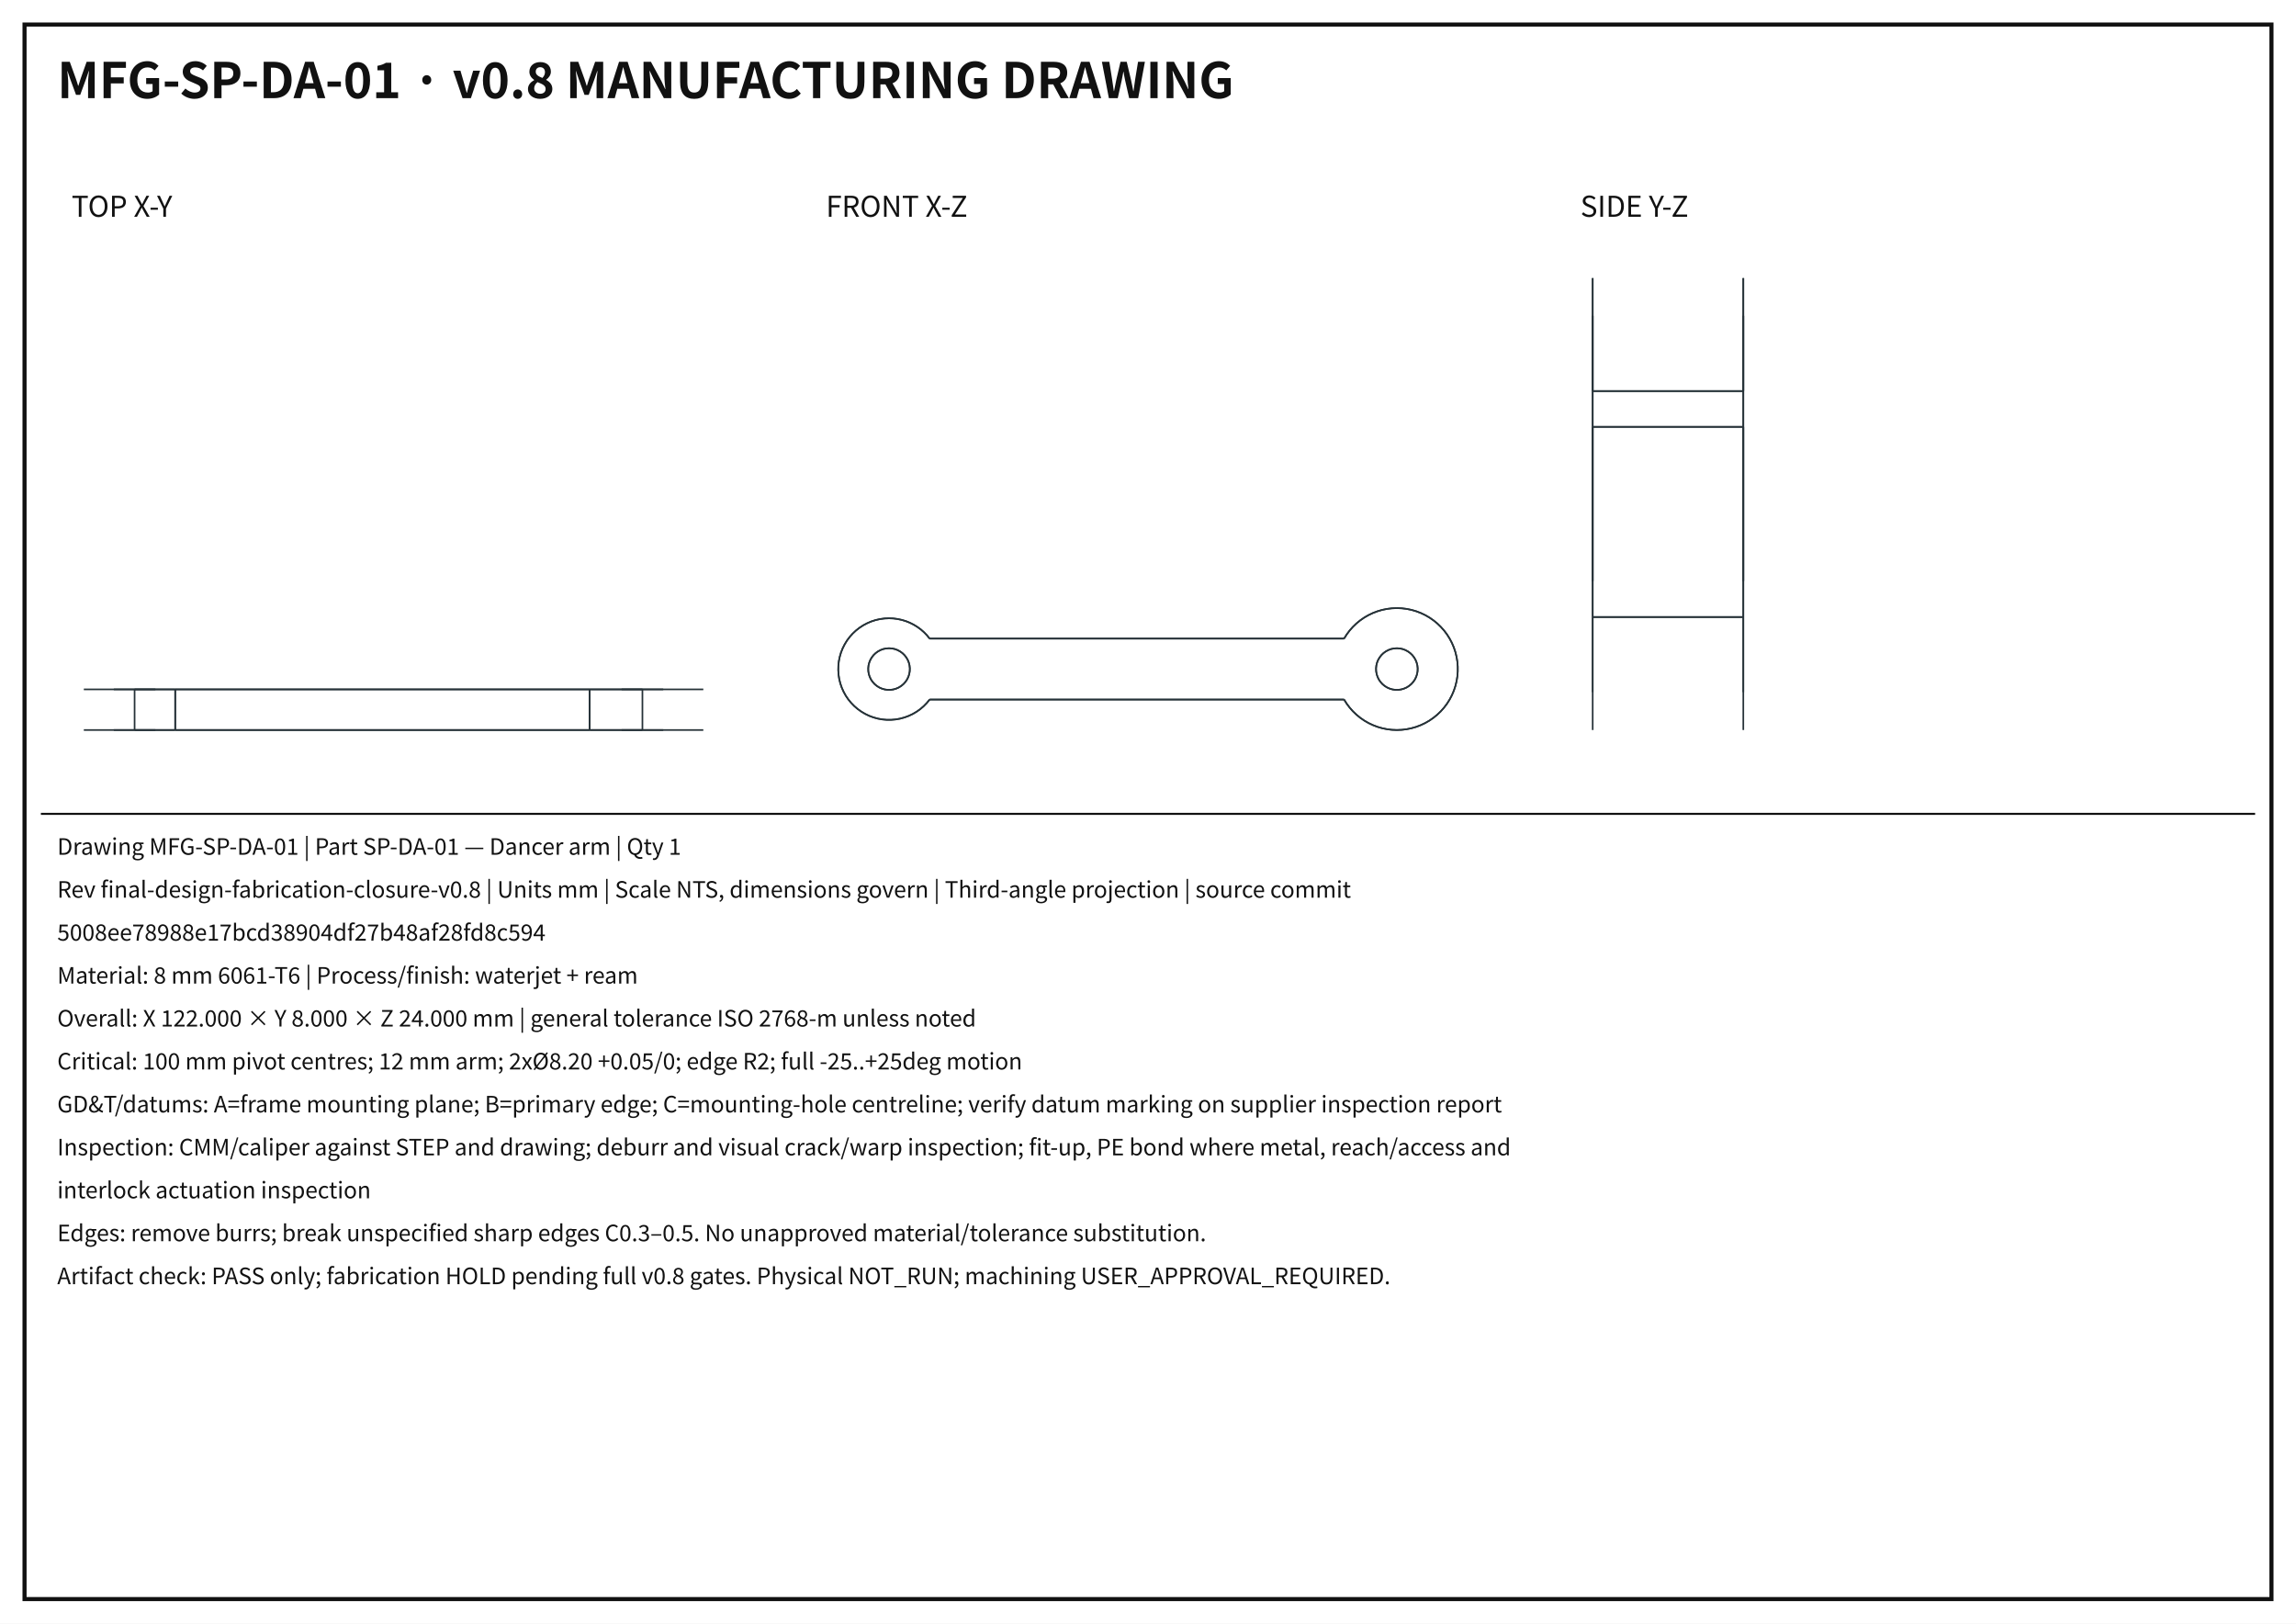
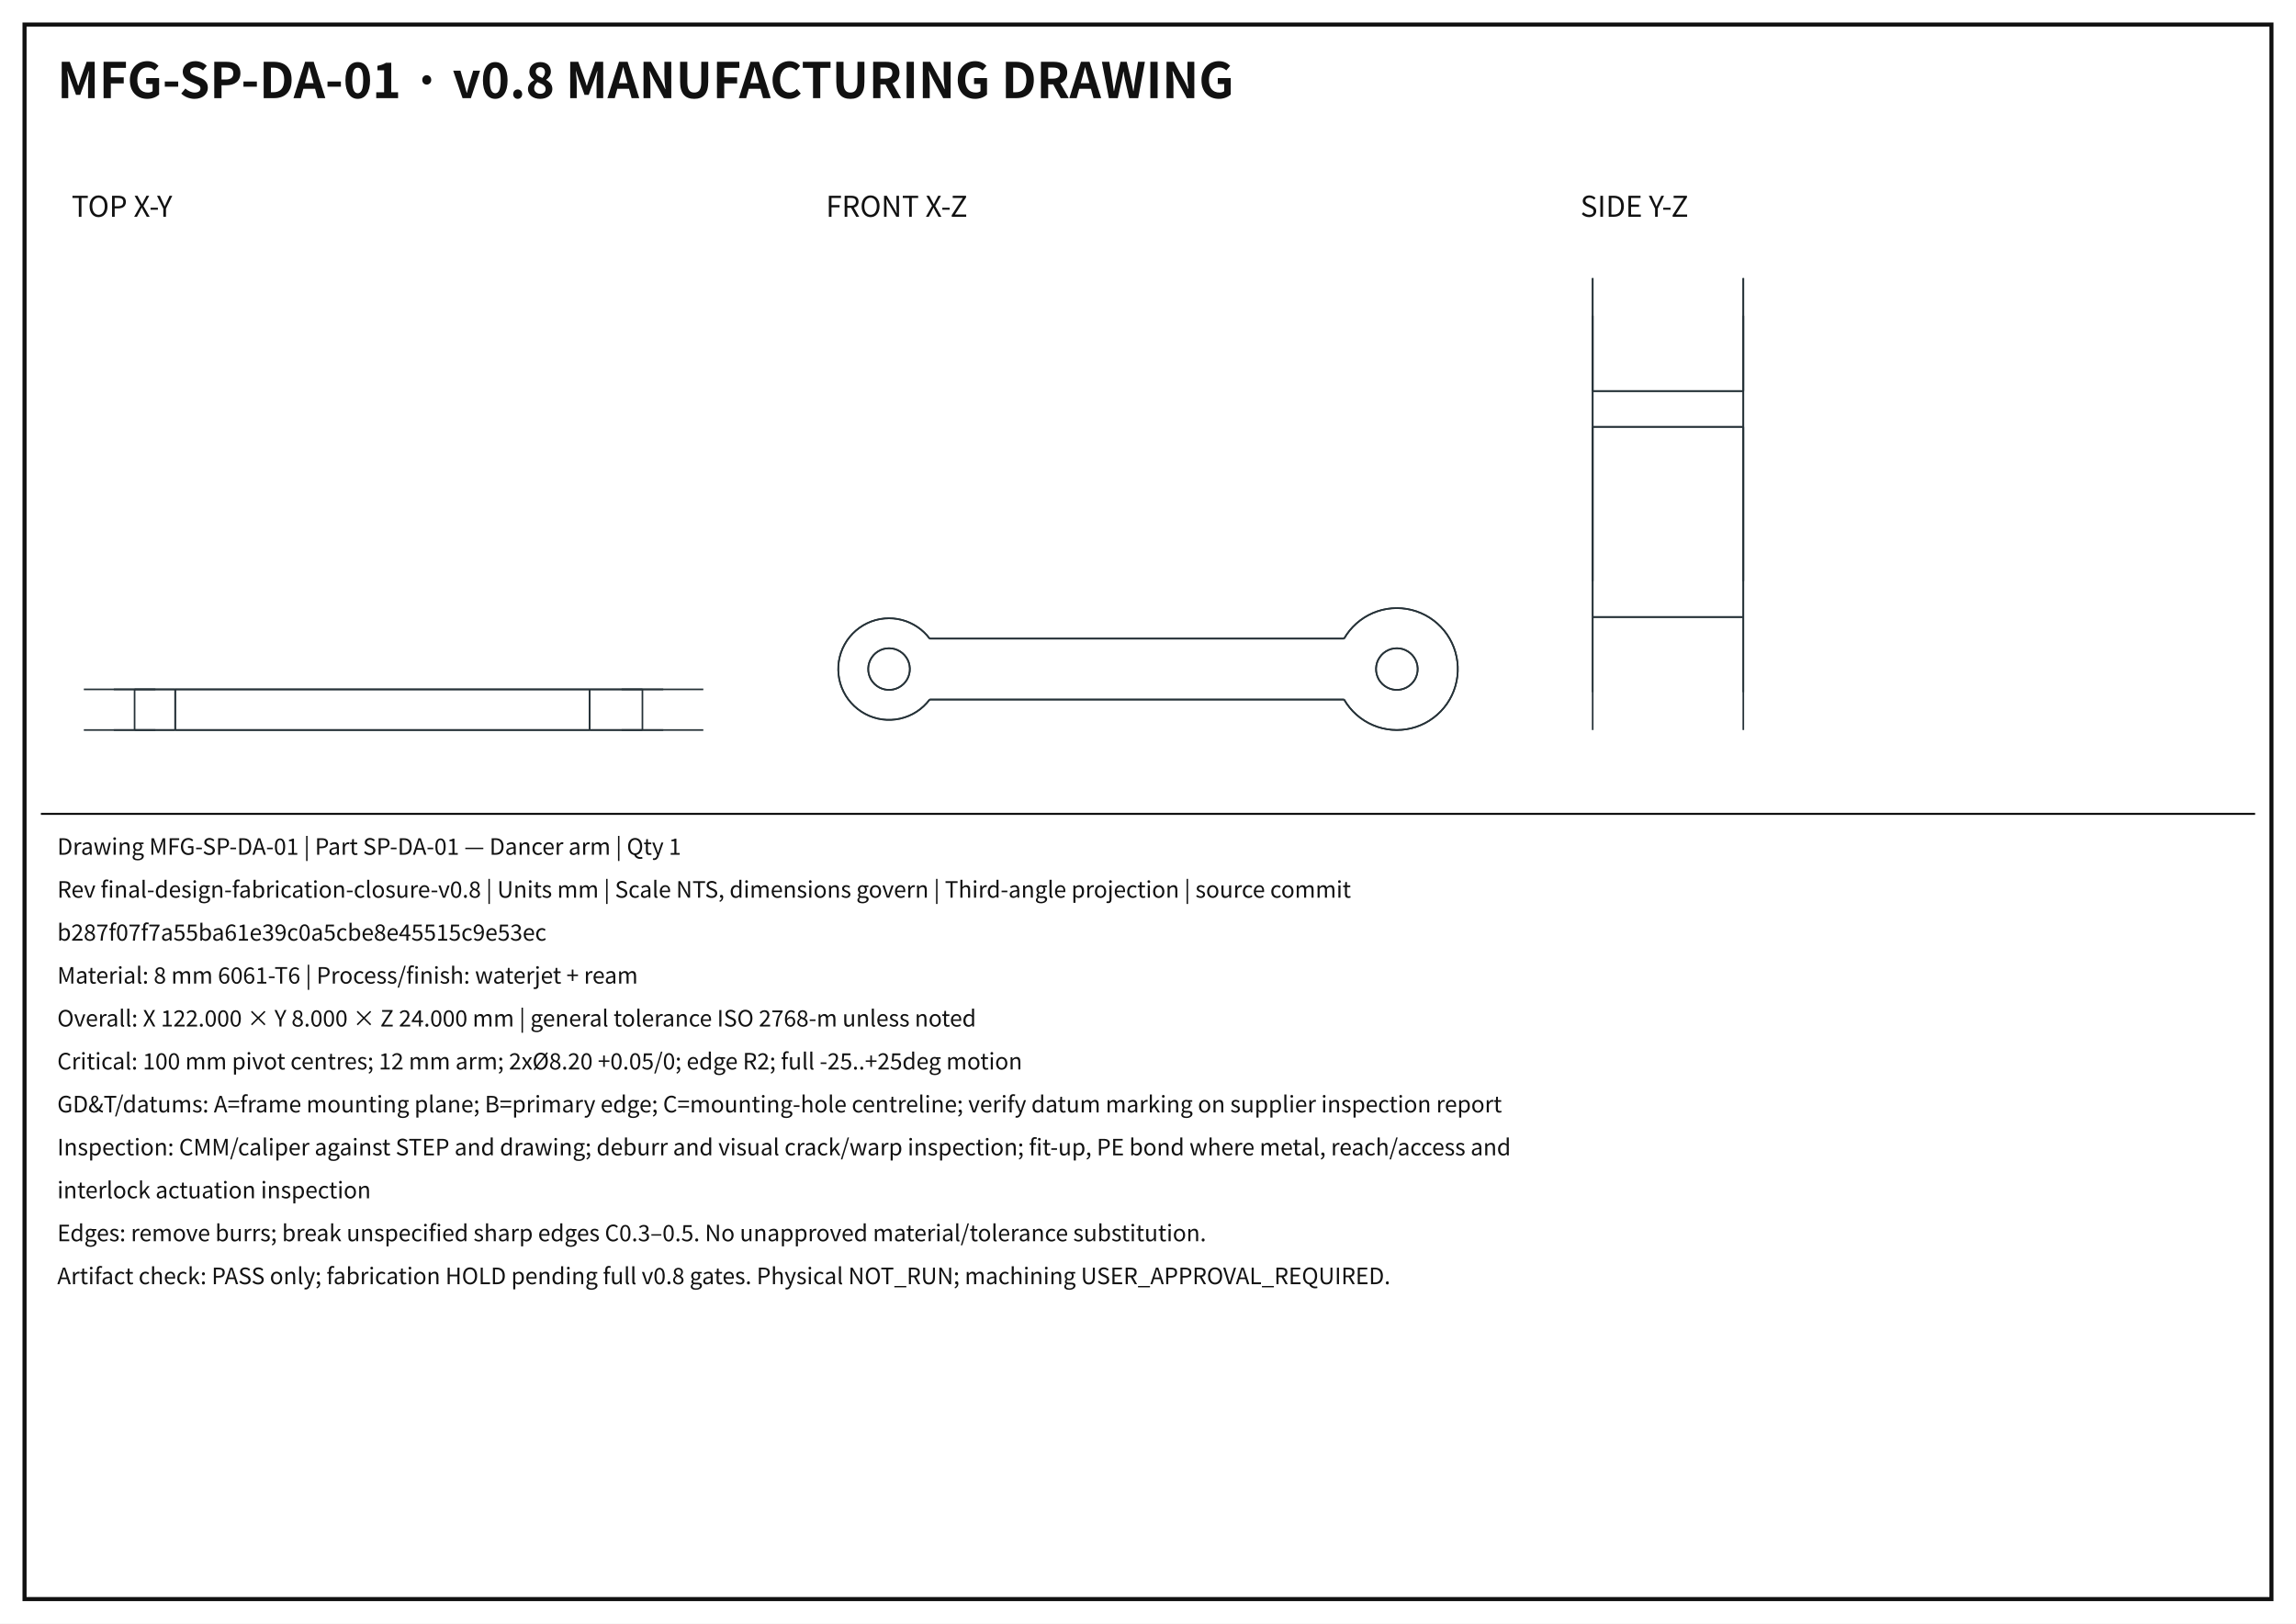
<svg xmlns="http://www.w3.org/2000/svg" width="1123" height="794" viewBox="0 0 1123 794">
  <rect width="1123" height="794" fill="white" />
  <rect x="12" y="12" width="1099" height="770" fill="none" stroke="#111" stroke-width="2" />
  <g font-family="Noto Sans CJK KR,sans-serif" fill="#111">
    <text x="28" y="48" font-size="24" font-weight="bold">MFG-SP-DA-01 · v0.8 MANUFACTURING DRAWING</text>
    <text x="35" y="106" font-size="14">TOP X-Y</text>
    <polyline points="85.70,357.00 85.70,337.13" fill="none" stroke="#263238" stroke-width="0.8" />
    <polyline points="85.70,357.00 288.41,357.00" fill="none" stroke="#263238" stroke-width="0.8" />
    <polyline points="288.41,357.00 288.41,337.13" fill="none" stroke="#263238" stroke-width="0.8" />
    <polyline points="85.70,337.13 288.41,337.13" fill="none" stroke="#263238" stroke-width="0.8" />
    <polyline points="65.83,357.00 67.92,357.00 70.00,357.00 72.05,357.00 74.05,357.00 75.99,357.00 77.87,357.00 79.65,357.00 81.34,357.00 82.92,357.00 84.38,357.00 85.70,357.00" fill="none" stroke="#263238" stroke-width="0.8" />
    <polyline points="85.70,357.00 85.70,337.13" fill="none" stroke="#263238" stroke-width="0.8" />
    <polyline points="65.83,337.13 67.92,337.13 70.00,337.13 72.05,337.13 74.05,337.13 75.99,337.13 77.87,337.13 79.65,337.13 81.34,337.13 82.92,337.13 84.38,337.13 85.70,337.13" fill="none" stroke="#263238" stroke-width="0.8" />
    <polyline points="85.70,337.13 84.31,337.13 82.77,337.13 81.10,337.13 79.31,337.13 77.41,337.13 75.43,337.13 73.37,337.13 71.25,337.13 69.08,337.13 66.89,337.13 64.70,337.13 62.51,337.13 60.35,337.13 58.23,337.13 56.17,337.13 54.19,337.13 52.30,337.13 50.51,337.13 48.84,337.13 47.31,337.13 45.92,337.13 44.68,337.13 43.62,337.13 42.72,337.13 42.01,337.13 41.48,337.13 41.14,337.13 41.00,337.13 41.05,337.13 41.29,337.13 41.73,337.13 42.35,337.13 43.16,337.13 44.15,337.13 45.30,337.13 46.62,337.13 48.08,337.13 49.69,337.13 51.42,337.13 53.26,337.13 55.20,337.13 57.23,337.13 59.32,337.13 61.46,337.13 63.64,337.13 65.83,337.13" fill="none" stroke="#263238" stroke-width="0.8" />
    <polyline points="85.70,357.00 84.31,357.00 82.77,357.00 81.10,357.00 79.31,357.00 77.41,357.00 75.43,357.00 73.37,357.00 71.25,357.00 69.08,357.00 66.89,357.00 64.70,357.00 62.51,357.00 60.35,357.00 58.23,357.00 56.17,357.00 54.19,357.00 52.30,357.00 50.51,357.00 48.84,357.00 47.31,357.00 45.92,357.00 44.68,357.00 43.62,357.00 42.72,357.00 42.01,357.00 41.48,357.00 41.14,357.00 41.00,357.00 41.05,357.00 41.29,357.00 41.73,357.00 42.35,357.00 43.16,357.00 44.15,357.00 45.30,357.00 46.62,357.00 48.08,357.00 49.69,357.00 51.42,357.00 53.26,357.00 55.20,357.00 57.23,357.00 59.32,357.00 61.46,357.00 63.64,357.00 65.83,357.00" fill="none" stroke="#263238" stroke-width="0.8" />
    <polyline points="85.70,337.13 288.41,337.13" fill="none" stroke="#263238" stroke-width="0.8" />
    <polyline points="288.41,337.13 289.69,337.13 291.13,337.13 292.72,337.13 294.45,337.13 296.31,337.13 298.29,337.13 300.37,337.13 302.53,337.13 304.78,337.13 307.08,337.13 309.44,337.13 311.82,337.13 314.22,337.13" fill="none" stroke="#263238" stroke-width="0.8" />
    <polyline points="314.22,337.13 316.62,337.13 319.00,337.13 321.35,337.13 323.66,337.13 325.90,337.13 328.07,337.13 330.15,337.13 332.12,337.13 333.98,337.13 335.71,337.13 337.31,337.13 338.75,337.13 340.03,337.13 341.15,337.13 342.09,337.13 342.85,337.13 343.42,337.13 343.81,337.13 344.00,337.13 344.00,337.13 343.81,337.13 343.42,337.13 342.85,337.13 342.09,337.13 341.15,337.13 340.03,337.13 338.75,337.13 337.31,337.13 335.71,337.13 333.98,337.13 332.12,337.13 330.15,337.13 328.07,337.13 325.90,337.13 323.66,337.13 321.35,337.13 319.00,337.13 316.62,337.13 314.22,337.13 311.82,337.13 309.44,337.13 307.08,337.13 304.78,337.13 302.53,337.13 300.37,337.13 298.29,337.13 296.31,337.13 294.45,337.13 292.72,337.13 291.13,337.13 289.69,337.13 288.41,337.13" fill="none" stroke="#263238" stroke-width="0.8" />
    <polyline points="65.83,337.13 67.25,337.13 68.64,337.13 69.97,337.13 71.23,337.13 72.38,337.13 73.40,337.13 74.28,337.13 74.99,337.13 75.52,337.13 75.86,337.13 76.01,337.13 75.96,337.13 75.71,337.13 75.28,337.13 74.65,337.13 73.86,337.13 72.91,337.13 71.82,337.13 70.61,337.13 69.32,337.13 67.95,337.13 66.54,337.13 65.12,337.13 63.72,337.13 62.35,337.13 61.05,337.13 59.85,337.13 58.76,337.13 57.81,337.13 57.01,337.13 56.39,337.13 55.95,337.13 55.70,337.13 55.66,337.13 55.80,337.13 56.15,337.13 56.68,337.13 57.39,337.13 58.26,337.13 59.29,337.13 60.44,337.13 61.69,337.13 63.03,337.13 64.42,337.13 65.83,337.13" fill="none" stroke="#263238" stroke-width="0.8" />
    <polyline points="314.22,337.13 315.64,337.13 317.02,337.13 318.36,337.13 319.61,337.13 320.76,337.13 321.79,337.13 322.66,337.13 323.37,337.13 323.90,337.13 324.25,337.13 324.40,337.13 324.35,337.13 324.10,337.13 323.66,337.13 323.04,337.13 322.24,337.13 321.29,337.13 320.20,337.13 319.00,337.13 317.70,337.13 316.34,337.13 314.93,337.13 313.51,337.13 312.10,337.13 310.73,337.13 309.44,337.13 308.23,337.13 307.14,337.13 306.19,337.13 305.40,337.13 304.78,337.13 304.34,337.13 304.09,337.13 304.04,337.13 304.19,337.13 304.53,337.13 305.06,337.13 305.78,337.13 306.65,337.13 307.67,337.13 308.82,337.13 310.08,337.13 311.41,337.13 312.80,337.13 314.22,337.13" fill="none" stroke="#263238" stroke-width="0.8" />
    <polyline points="288.41,357.00 288.41,337.13" fill="none" stroke="#263238" stroke-width="0.8" />
    <polyline points="288.41,357.00 289.69,357.00 291.13,357.00 292.72,357.00 294.45,357.00 296.31,357.00 298.29,357.00 300.37,357.00 302.53,357.00 304.78,357.00 307.08,357.00 309.44,357.00 311.82,357.00 314.22,357.00" fill="none" stroke="#263238" stroke-width="0.8" />
    <polyline points="314.22,357.00 316.62,357.00 319.00,357.00 321.35,357.00 323.66,357.00 325.90,357.00 328.07,357.00 330.15,357.00 332.12,357.00 333.98,357.00 335.71,357.00 337.31,357.00 338.75,357.00 340.03,357.00 341.15,357.00 342.09,357.00 342.85,357.00 343.42,357.00 343.81,357.00 344.00,357.00 344.00,357.00 343.81,357.00 343.42,357.00 342.85,357.00 342.09,357.00 341.15,357.00 340.03,357.00 338.75,357.00 337.31,357.00 335.71,357.00 333.98,357.00 332.12,357.00 330.15,357.00 328.07,357.00 325.90,357.00 323.66,357.00 321.35,357.00 319.00,357.00 316.62,357.00 314.22,357.00 311.82,357.00 309.44,357.00 307.08,357.00 304.78,357.00 302.53,357.00 300.37,357.00 298.29,357.00 296.31,357.00 294.45,357.00 292.72,357.00 291.13,357.00 289.69,357.00 288.41,357.00" fill="none" stroke="#263238" stroke-width="0.8" />
    <polyline points="85.70,357.00 288.41,357.00" fill="none" stroke="#263238" stroke-width="0.8" />
    <polyline points="65.83,357.00 67.25,357.00 68.64,357.00 69.97,357.00 71.23,357.00 72.38,357.00 73.40,357.00 74.28,357.00 74.99,357.00 75.52,357.00 75.86,357.00 76.01,357.00 75.96,357.00 75.71,357.00 75.28,357.00 74.65,357.00 73.86,357.00 72.91,357.00 71.82,357.00 70.61,357.00 69.32,357.00 67.95,357.00 66.54,357.00 65.12,357.00 63.72,357.00 62.35,357.00 61.05,357.00 59.85,357.00 58.76,357.00 57.81,357.00 57.01,357.00 56.39,357.00 55.95,357.00 55.70,357.00 55.66,357.00 55.80,357.00 56.15,357.00 56.68,357.00 57.39,357.00 58.26,357.00 59.29,357.00 60.44,357.00 61.69,357.00 63.03,357.00 64.42,357.00 65.83,357.00" fill="none" stroke="#263238" stroke-width="0.8" />
    <polyline points="314.22,357.00 315.64,357.00 317.02,357.00 318.36,357.00 319.61,357.00 320.76,357.00 321.79,357.00 322.66,357.00 323.37,357.00 323.90,357.00 324.25,357.00 324.40,357.00 324.35,357.00 324.10,357.00 323.66,357.00 323.04,357.00 322.24,357.00 321.29,357.00 320.20,357.00 319.00,357.00 317.70,357.00 316.34,357.00 314.93,357.00 313.51,357.00 312.10,357.00 310.73,357.00 309.44,357.00 308.23,357.00 307.14,357.00 306.19,357.00 305.40,357.00 304.78,357.00 304.34,357.00 304.09,357.00 304.04,357.00 304.19,357.00 304.53,357.00 305.06,357.00 305.78,357.00 306.65,357.00 307.67,357.00 308.82,357.00 310.08,357.00 311.41,357.00 312.80,357.00 314.22,357.00" fill="none" stroke="#263238" stroke-width="0.8" />
    <polyline points="65.83,357.00 65.83,337.13" fill="none" stroke="#263238" stroke-width="0.8" />
    <polyline points="314.22,357.00 314.22,337.13" fill="none" stroke="#263238" stroke-width="0.8" />
    <text x="404" y="106" font-size="14">FRONT X-Z</text>
    <polyline points="454.70,342.10 454.70,342.10" fill="none" stroke="#263238" stroke-width="0.8" />
    <polyline points="454.70,342.10 657.41,342.10" fill="none" stroke="#263238" stroke-width="0.8" />
    <polyline points="657.41,342.10 657.41,342.10" fill="none" stroke="#263238" stroke-width="0.8" />
    <polyline points="454.70,342.10 657.41,342.10" fill="none" stroke="#263238" stroke-width="0.8" />
    <polyline points="434.83,302.36 436.92,302.44 439.00,302.71 441.05,303.15 443.05,303.75 444.99,304.53 446.87,305.47 448.65,306.56 450.34,307.79 451.92,309.17 453.38,310.67 454.70,312.29" fill="none" stroke="#263238" stroke-width="0.8" />
    <polyline points="454.70,312.29 454.70,312.29" fill="none" stroke="#263238" stroke-width="0.8" />
    <polyline points="434.83,302.36 436.92,302.44 439.00,302.71 441.05,303.15 443.05,303.75 444.99,304.53 446.87,305.47 448.65,306.56 450.34,307.79 451.92,309.17 453.38,310.67 454.70,312.29" fill="none" stroke="#263238" stroke-width="0.8" />
    <polyline points="454.70,342.10 453.31,343.79 451.77,345.36 450.10,346.79 448.31,348.06 446.41,349.17 444.43,350.10 442.37,350.86 440.25,351.44 438.08,351.82 435.89,352.01 433.70,352.01 431.51,351.81 429.35,351.42 427.23,350.84 425.17,350.08 423.19,349.13 421.30,348.02 419.51,346.74 417.84,345.31 416.31,343.74 414.92,342.04 413.68,340.22 412.62,338.30 411.72,336.30 411.01,334.22 410.48,332.09 410.14,329.92 410.00,327.72 410.05,325.53 410.29,323.35 410.73,321.19 411.35,319.09 412.16,317.05 413.15,315.08 414.30,313.21 415.62,311.45 417.08,309.82 418.69,308.32 420.42,306.97 422.26,305.77 424.20,304.75 426.23,303.89 428.32,303.22 430.46,302.74 432.64,302.45 434.83,302.36" fill="none" stroke="#263238" stroke-width="0.8" />
    <polyline points="454.70,342.10 453.31,343.79 451.77,345.36 450.10,346.79 448.31,348.06 446.41,349.17 444.43,350.10 442.37,350.86 440.25,351.44 438.08,351.82 435.89,352.01 433.70,352.01 431.51,351.81 429.35,351.42 427.23,350.84 425.17,350.08 423.19,349.13 421.30,348.02 419.51,346.74 417.84,345.31 416.31,343.74 414.92,342.04 413.68,340.22 412.62,338.30 411.72,336.30 411.01,334.22 410.48,332.09 410.14,329.92 410.00,327.72 410.05,325.53 410.29,323.35 410.73,321.19 411.35,319.09 412.16,317.05 413.15,315.08 414.30,313.21 415.62,311.45 417.08,309.82 418.69,308.32 420.42,306.97 422.26,305.77 424.20,304.75 426.23,303.89 428.32,303.22 430.46,302.74 432.64,302.45 434.83,302.36" fill="none" stroke="#263238" stroke-width="0.8" />
    <polyline points="454.70,312.29 657.41,312.29" fill="none" stroke="#263238" stroke-width="0.8" />
    <polyline points="657.41,312.29 658.69,310.26 660.13,308.34 661.72,306.55 663.45,304.88 665.31,303.37 667.29,302.00 669.37,300.80 671.53,299.77 673.78,298.92 676.08,298.25 678.44,297.77 680.82,297.48 683.22,297.39" fill="none" stroke="#263238" stroke-width="0.8" />
    <polyline points="683.22,297.39 685.62,297.48 688.00,297.77 690.35,298.25 692.66,298.92 694.90,299.77 697.07,300.80 699.15,302.00 701.12,303.37 702.98,304.88 704.71,306.55 706.31,308.34 707.75,310.26 709.03,312.29 710.15,314.42 711.09,316.62 711.85,318.90 712.42,321.23 712.81,323.60 713.00,325.99 713.00,328.39 712.81,330.79 712.42,333.16 711.85,335.49 711.09,337.76 710.15,339.97 709.03,342.10 707.75,344.13 706.31,346.04 704.71,347.84 702.98,349.50 701.12,351.02 699.15,352.39 697.07,353.59 694.90,354.61 692.66,355.47 690.35,356.13 688.00,356.61 685.62,356.90 683.22,357.00 680.82,356.90 678.44,356.61 676.08,356.13 673.78,355.47 671.53,354.61 669.37,353.59 667.29,352.39 665.31,351.02 663.45,349.50 661.72,347.84 660.13,346.04 658.69,344.13 657.41,342.10" fill="none" stroke="#263238" stroke-width="0.8" />
    <polyline points="434.83,317.01 436.25,317.11 437.64,317.40 438.97,317.89 440.23,318.56 441.38,319.39 442.40,320.38 443.28,321.50 443.99,322.73 444.52,324.05 444.86,325.43 445.01,326.84 444.96,328.26 444.71,329.66 444.28,331.01 443.65,332.29 442.86,333.46 441.91,334.52 440.82,335.43 439.61,336.19 438.32,336.76 436.95,337.16 435.54,337.35 434.12,337.35 432.72,337.16 431.35,336.76 430.05,336.19 428.85,335.43 427.76,334.52 426.81,333.46 426.01,332.29 425.39,331.01 424.95,329.66 424.70,328.26 424.66,326.84 424.80,325.43 425.15,324.05 425.68,322.73 426.39,321.50 427.26,320.38 428.29,319.39 429.44,318.56 430.69,317.89 432.03,317.40 433.42,317.11 434.83,317.01" fill="none" stroke="#263238" stroke-width="0.8" />
    <polyline points="683.22,317.01 684.64,317.11 686.02,317.40 687.36,317.89 688.61,318.56 689.76,319.39 690.79,320.38 691.66,321.50 692.37,322.73 692.90,324.05 693.25,325.43 693.40,326.84 693.35,328.26 693.10,329.66 692.66,331.01 692.04,332.29 691.24,333.46 690.29,334.52 689.20,335.43 688.00,336.19 686.70,336.76 685.34,337.16 683.93,337.35 682.51,337.35 681.10,337.16 679.73,336.76 678.44,336.19 677.23,335.43 676.14,334.52 675.19,333.46 674.40,332.29 673.78,331.01 673.34,329.66 673.09,328.26 673.04,326.84 673.19,325.43 673.53,324.05 674.06,322.73 674.78,321.50 675.65,320.38 676.67,319.39 677.82,318.56 679.08,317.89 680.41,317.40 681.80,317.11 683.22,317.01" fill="none" stroke="#263238" stroke-width="0.8" />
    <polyline points="657.41,312.29 657.41,312.29" fill="none" stroke="#263238" stroke-width="0.8" />
    <polyline points="657.41,312.29 658.69,310.26 660.13,308.34 661.72,306.55 663.45,304.88 665.31,303.37 667.29,302.00 669.37,300.80 671.53,299.77 673.78,298.92 676.08,298.25 678.44,297.77 680.82,297.48 683.22,297.39" fill="none" stroke="#263238" stroke-width="0.8" />
    <polyline points="683.22,297.39 685.62,297.48 688.00,297.77 690.35,298.25 692.66,298.92 694.90,299.77 697.07,300.80 699.15,302.00 701.12,303.37 702.98,304.88 704.71,306.55 706.31,308.34 707.75,310.26 709.03,312.29 710.15,314.42 711.09,316.62 711.85,318.90 712.42,321.23 712.81,323.60 713.00,325.99 713.00,328.39 712.81,330.79 712.42,333.16 711.85,335.49 711.09,337.76 710.15,339.97 709.03,342.10 707.75,344.13 706.31,346.04 704.71,347.84 702.98,349.50 701.12,351.02 699.15,352.39 697.07,353.59 694.90,354.61 692.66,355.47 690.35,356.13 688.00,356.61 685.62,356.90 683.22,357.00 680.82,356.90 678.44,356.61 676.08,356.13 673.78,355.47 671.53,354.61 669.37,353.59 667.29,352.39 665.31,351.02 663.45,349.50 661.72,347.84 660.13,346.04 658.69,344.13 657.41,342.10" fill="none" stroke="#263238" stroke-width="0.8" />
    <polyline points="454.70,312.29 657.41,312.29" fill="none" stroke="#263238" stroke-width="0.8" />
    <polyline points="434.83,317.01 436.25,317.11 437.64,317.40 438.97,317.89 440.23,318.56 441.38,319.39 442.40,320.38 443.28,321.50 443.99,322.73 444.52,324.05 444.86,325.43 445.01,326.84 444.96,328.26 444.71,329.66 444.28,331.01 443.65,332.29 442.86,333.46 441.91,334.52 440.82,335.43 439.61,336.19 438.32,336.76 436.95,337.16 435.54,337.35 434.12,337.35 432.72,337.16 431.35,336.76 430.05,336.19 428.85,335.43 427.76,334.52 426.81,333.46 426.01,332.29 425.39,331.01 424.95,329.66 424.70,328.26 424.66,326.84 424.80,325.43 425.15,324.05 425.68,322.73 426.39,321.50 427.26,320.38 428.29,319.39 429.44,318.56 430.69,317.89 432.03,317.40 433.42,317.11 434.83,317.01" fill="none" stroke="#263238" stroke-width="0.8" />
    <polyline points="683.22,317.01 684.64,317.11 686.02,317.40 687.36,317.89 688.61,318.56 689.76,319.39 690.79,320.38 691.66,321.50 692.37,322.73 692.90,324.05 693.25,325.43 693.40,326.84 693.35,328.26 693.10,329.66 692.66,331.01 692.04,332.29 691.24,333.46 690.29,334.52 689.20,335.43 688.00,336.19 686.70,336.76 685.34,337.16 683.93,337.35 682.51,337.35 681.10,337.16 679.73,336.76 678.44,336.19 677.23,335.43 676.14,334.52 675.19,333.46 674.40,332.29 673.78,331.01 673.34,329.66 673.09,328.26 673.04,326.84 673.19,325.43 673.53,324.05 674.06,322.73 674.78,321.50 675.65,320.38 676.67,319.39 677.82,318.56 679.08,317.89 680.41,317.40 681.80,317.11 683.22,317.01" fill="none" stroke="#263238" stroke-width="0.8" />
    <polyline points="434.83,317.01 434.83,317.01" fill="none" stroke="#263238" stroke-width="0.8" />
    <polyline points="683.22,317.01 683.22,317.01" fill="none" stroke="#263238" stroke-width="0.8" />
    <text x="773" y="106" font-size="14">SIDE Y-Z</text>
    <polyline points="779.00,301.75 852.67,301.75" fill="none" stroke="#263238" stroke-width="0.8" />
    <polyline points="779.00,301.75 779.00,301.75" fill="none" stroke="#263238" stroke-width="0.8" />
    <polyline points="779.00,301.75 852.67,301.75" fill="none" stroke="#263238" stroke-width="0.8" />
    <polyline points="852.67,301.75 852.67,301.75" fill="none" stroke="#263238" stroke-width="0.8" />
    <polyline points="779.00,154.42 779.00,154.74 779.00,155.72 779.00,157.35 779.00,159.60 779.00,162.48 779.00,165.95 779.00,169.99 779.00,174.58 779.00,179.67 779.00,185.24 779.00,191.25" fill="none" stroke="#263238" stroke-width="0.8" />
    <polyline points="779.00,191.25 852.67,191.25" fill="none" stroke="#263238" stroke-width="0.8" />
    <polyline points="852.67,154.42 852.67,154.74 852.67,155.72 852.67,157.35 852.67,159.60 852.67,162.48 852.67,165.95 852.67,169.99 852.67,174.58 852.67,179.67 852.67,185.24 852.67,191.25" fill="none" stroke="#263238" stroke-width="0.8" />
    <polyline points="852.67,301.75 852.67,308.04 852.67,313.85 852.67,319.14 852.67,323.85 852.67,327.96 852.67,331.44 852.67,334.25 852.67,336.37 852.67,337.79 852.67,338.50 852.67,338.49 852.67,337.76 852.67,336.31 852.67,334.16 852.67,331.33 852.67,327.84 852.67,323.70 852.67,318.97 852.67,313.67 852.67,307.84 852.67,301.53 852.67,294.80 852.67,287.68 852.67,280.24 852.67,272.54 852.67,264.64 852.67,256.59 852.67,248.47 852.67,240.33 852.67,232.24 852.67,224.26 852.67,216.45 852.67,208.88 852.67,201.60 852.67,194.67 852.67,188.15 852.67,182.09 852.67,176.53 852.67,171.51 852.67,167.08 852.67,163.28 852.67,160.12 852.67,157.64 852.67,155.85 852.67,154.78 852.67,154.42" fill="none" stroke="#263238" stroke-width="0.8" />
    <polyline points="779.00,301.75 779.00,308.04 779.00,313.85 779.00,319.14 779.00,323.85 779.00,327.96 779.00,331.44 779.00,334.25 779.00,336.37 779.00,337.79 779.00,338.50 779.00,338.49 779.00,337.76 779.00,336.31 779.00,334.16 779.00,331.33 779.00,327.84 779.00,323.70 779.00,318.97 779.00,313.67 779.00,307.84 779.00,301.53 779.00,294.80 779.00,287.68 779.00,280.24 779.00,272.54 779.00,264.64 779.00,256.59 779.00,248.47 779.00,240.33 779.00,232.24 779.00,224.26 779.00,216.45 779.00,208.88 779.00,201.60 779.00,194.67 779.00,188.15 779.00,182.09 779.00,176.53 779.00,171.51 779.00,167.08 779.00,163.28 779.00,160.12 779.00,157.64 779.00,155.85 779.00,154.78 779.00,154.42" fill="none" stroke="#263238" stroke-width="0.8" />
    <polyline points="852.67,191.25 852.67,191.25" fill="none" stroke="#263238" stroke-width="0.8" />
    <polyline points="852.67,191.25 852.67,183.73 852.67,176.61 852.67,169.95 852.67,163.79 852.67,158.16 852.67,153.11 852.67,148.66 852.67,144.84 852.67,141.69 852.67,139.21 852.67,137.43 852.67,136.36 852.67,136.00" fill="none" stroke="#263238" stroke-width="0.8" />
    <polyline points="852.67,136.00 852.67,136.36 852.67,137.43 852.67,139.21 852.67,141.69 852.67,144.84 852.67,148.66 852.67,153.11 852.67,158.16 852.67,163.79 852.67,169.95 852.67,176.61 852.67,183.73 852.67,191.25 852.67,199.13 852.67,207.32 852.67,215.76 852.67,224.40 852.67,233.18 852.67,242.05 852.67,250.95 852.67,259.82 852.67,268.60 852.67,277.24 852.67,285.68 852.67,293.87 852.67,301.75 852.67,309.27 852.67,316.39 852.67,323.05 852.67,329.21 852.67,334.84 852.67,339.89 852.67,344.34 852.67,348.16 852.67,351.31 852.67,353.79 852.67,355.57 852.67,356.64 852.67,357.00 852.67,356.64 852.67,355.57 852.67,353.79 852.67,351.31 852.67,348.16 852.67,344.34 852.67,339.89 852.67,334.84 852.67,329.21 852.67,323.05 852.67,316.39 852.67,309.27 852.67,301.75" fill="none" stroke="#263238" stroke-width="0.8" />
    <polyline points="852.67,208.75 852.67,209.11 852.67,210.21 852.67,212.01 852.67,214.48 852.67,217.58 852.67,221.24 852.67,225.39 852.67,229.95 852.67,234.83 852.67,239.94 852.67,245.18 852.67,250.45 852.67,255.63 852.67,260.64 852.67,265.38 852.67,269.74 852.67,273.66 852.67,277.04 852.67,279.83 852.67,281.98 852.67,283.43 852.67,284.16 852.67,284.16 852.67,283.43 852.67,281.98 852.67,279.83 852.67,277.04 852.67,273.66 852.67,269.74 852.67,265.38 852.67,260.64 852.67,255.63 852.67,250.45 852.67,245.18 852.67,239.94 852.67,234.83 852.67,229.95 852.67,225.39 852.67,221.24 852.67,217.58 852.67,214.48 852.67,212.01 852.67,210.21 852.67,209.11 852.67,208.75" fill="none" stroke="#263238" stroke-width="0.8" />
    <polyline points="852.67,208.75 852.67,209.11 852.67,210.21 852.67,212.01 852.67,214.48 852.67,217.58 852.67,221.24 852.67,225.39 852.67,229.95 852.67,234.83 852.67,239.94 852.67,245.18 852.67,250.45 852.67,255.63 852.67,260.64 852.67,265.38 852.67,269.74 852.67,273.66 852.67,277.04 852.67,279.83 852.67,281.98 852.67,283.43 852.67,284.16 852.67,284.16 852.67,283.43 852.67,281.98 852.67,279.83 852.67,277.04 852.67,273.66 852.67,269.74 852.67,265.38 852.67,260.64 852.67,255.63 852.67,250.45 852.67,245.18 852.67,239.94 852.67,234.83 852.67,229.95 852.67,225.39 852.67,221.24 852.67,217.58 852.67,214.48 852.67,212.01 852.67,210.21 852.67,209.11 852.67,208.75" fill="none" stroke="#263238" stroke-width="0.8" />
    <polyline points="779.00,191.25 852.67,191.25" fill="none" stroke="#263238" stroke-width="0.8" />
    <polyline points="779.00,191.25 779.00,183.73 779.00,176.61 779.00,169.95 779.00,163.79 779.00,158.16 779.00,153.11 779.00,148.66 779.00,144.84 779.00,141.69 779.00,139.21 779.00,137.43 779.00,136.36 779.00,136.00" fill="none" stroke="#263238" stroke-width="0.8" />
    <polyline points="779.00,136.00 779.00,136.36 779.00,137.43 779.00,139.21 779.00,141.69 779.00,144.84 779.00,148.66 779.00,153.11 779.00,158.16 779.00,163.79 779.00,169.95 779.00,176.61 779.00,183.73 779.00,191.25 779.00,199.13 779.00,207.32 779.00,215.76 779.00,224.40 779.00,233.18 779.00,242.05 779.00,250.95 779.00,259.82 779.00,268.60 779.00,277.24 779.00,285.68 779.00,293.87 779.00,301.75 779.00,309.27 779.00,316.39 779.00,323.05 779.00,329.21 779.00,334.84 779.00,339.89 779.00,344.34 779.00,348.16 779.00,351.31 779.00,353.79 779.00,355.57 779.00,356.64 779.00,357.00 779.00,356.64 779.00,355.57 779.00,353.79 779.00,351.31 779.00,348.16 779.00,344.34 779.00,339.89 779.00,334.84 779.00,329.21 779.00,323.05 779.00,316.39 779.00,309.27 779.00,301.75" fill="none" stroke="#263238" stroke-width="0.8" />
    <polyline points="779.00,191.25 779.00,191.25" fill="none" stroke="#263238" stroke-width="0.8" />
    <polyline points="779.00,208.75 779.00,209.11 779.00,210.21 779.00,212.01 779.00,214.48 779.00,217.58 779.00,221.24 779.00,225.39 779.00,229.95 779.00,234.83 779.00,239.94 779.00,245.18 779.00,250.45 779.00,255.63 779.00,260.64 779.00,265.38 779.00,269.74 779.00,273.66 779.00,277.04 779.00,279.83 779.00,281.98 779.00,283.43 779.00,284.16 779.00,284.16 779.00,283.43 779.00,281.98 779.00,279.83 779.00,277.04 779.00,273.66 779.00,269.74 779.00,265.38 779.00,260.64 779.00,255.63 779.00,250.45 779.00,245.18 779.00,239.94 779.00,234.83 779.00,229.95 779.00,225.39 779.00,221.24 779.00,217.58 779.00,214.48 779.00,212.01 779.00,210.21 779.00,209.11 779.00,208.75" fill="none" stroke="#263238" stroke-width="0.8" />
    <polyline points="779.00,208.75 779.00,209.11 779.00,210.21 779.00,212.01 779.00,214.48 779.00,217.58 779.00,221.24 779.00,225.39 779.00,229.95 779.00,234.83 779.00,239.94 779.00,245.18 779.00,250.45 779.00,255.63 779.00,260.64 779.00,265.38 779.00,269.74 779.00,273.66 779.00,277.04 779.00,279.83 779.00,281.98 779.00,283.43 779.00,284.16 779.00,284.16 779.00,283.43 779.00,281.98 779.00,279.83 779.00,277.04 779.00,273.66 779.00,269.74 779.00,265.38 779.00,260.64 779.00,255.63 779.00,250.45 779.00,245.18 779.00,239.94 779.00,234.83 779.00,229.95 779.00,225.39 779.00,221.24 779.00,217.58 779.00,214.48 779.00,212.01 779.00,210.21 779.00,209.11 779.00,208.75" fill="none" stroke="#263238" stroke-width="0.8" />
    <polyline points="779.00,208.75 852.67,208.75" fill="none" stroke="#263238" stroke-width="0.8" />
    <polyline points="779.00,208.75 852.67,208.75" fill="none" stroke="#263238" stroke-width="0.8" />
    <line x1="20" y1="398" x2="1103" y2="398" stroke="#111" />
    <text x="28" y="418" font-size="11">Drawing MFG-SP-DA-01 | Part SP-DA-01 — Dancer arm | Qty 1</text>
    <text x="28" y="439" font-size="11">Rev final-design-fabrication-closure-v0.8 | Units mm | Scale NTS, dimensions govern | Third-angle projection | source commit</text>
-     <text x="28" y="460" font-size="11">5008ee78988e17bcd38904df27b48af28fd8c594</text>
+     <text x="28" y="460" font-size="11">b287f07f7a55ba61e39c0a5cbe8e45515c9e53ec</text>
    <text x="28" y="481" font-size="11">Material: 8 mm 6061-T6 | Process/finish: waterjet + ream</text>
    <text x="28" y="502" font-size="11">Overall: X 122.000 × Y 8.000 × Z 24.000 mm | general tolerance ISO 2768-m unless noted</text>
    <text x="28" y="523" font-size="11">Critical: 100 mm pivot centres; 12 mm arm; 2xØ8.20 +0.05/0; edge R2; full -25..+25deg motion</text>
    <text x="28" y="544" font-size="11">GD&amp;T/datums: A=frame mounting plane; B=primary edge; C=mounting-hole centreline; verify datum marking on supplier inspection report</text>
    <text x="28" y="565" font-size="11">Inspection: CMM/caliper against STEP and drawing; deburr and visual crack/warp inspection; fit-up, PE bond where metal, reach/access and</text>
    <text x="28" y="586" font-size="11">interlock actuation inspection</text>
    <text x="28" y="607" font-size="11">Edges: remove burrs; break unspecified sharp edges C0.3–0.5. No unapproved material/tolerance substitution.</text>
    <text x="28" y="628" font-size="11">Artifact check: PASS only; fabrication HOLD pending full v0.8 gates. Physical NOT_RUN; machining USER_APPROVAL_REQUIRED.</text>
  </g>
</svg>
